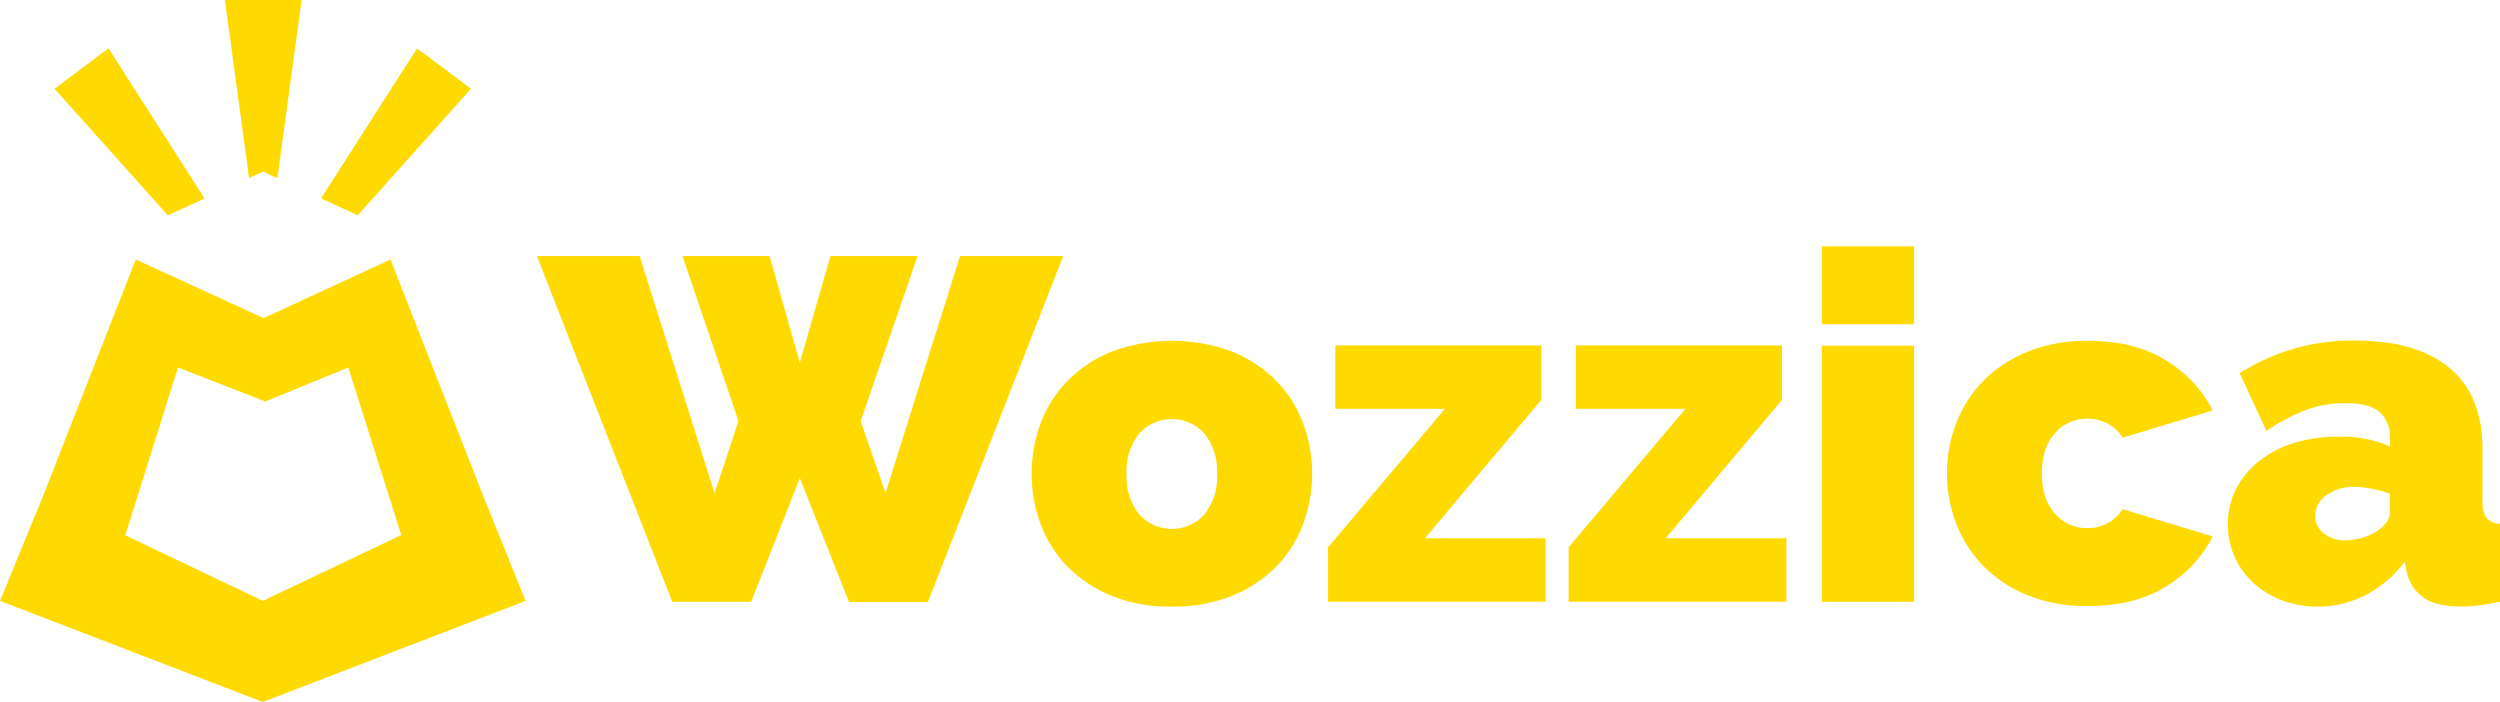
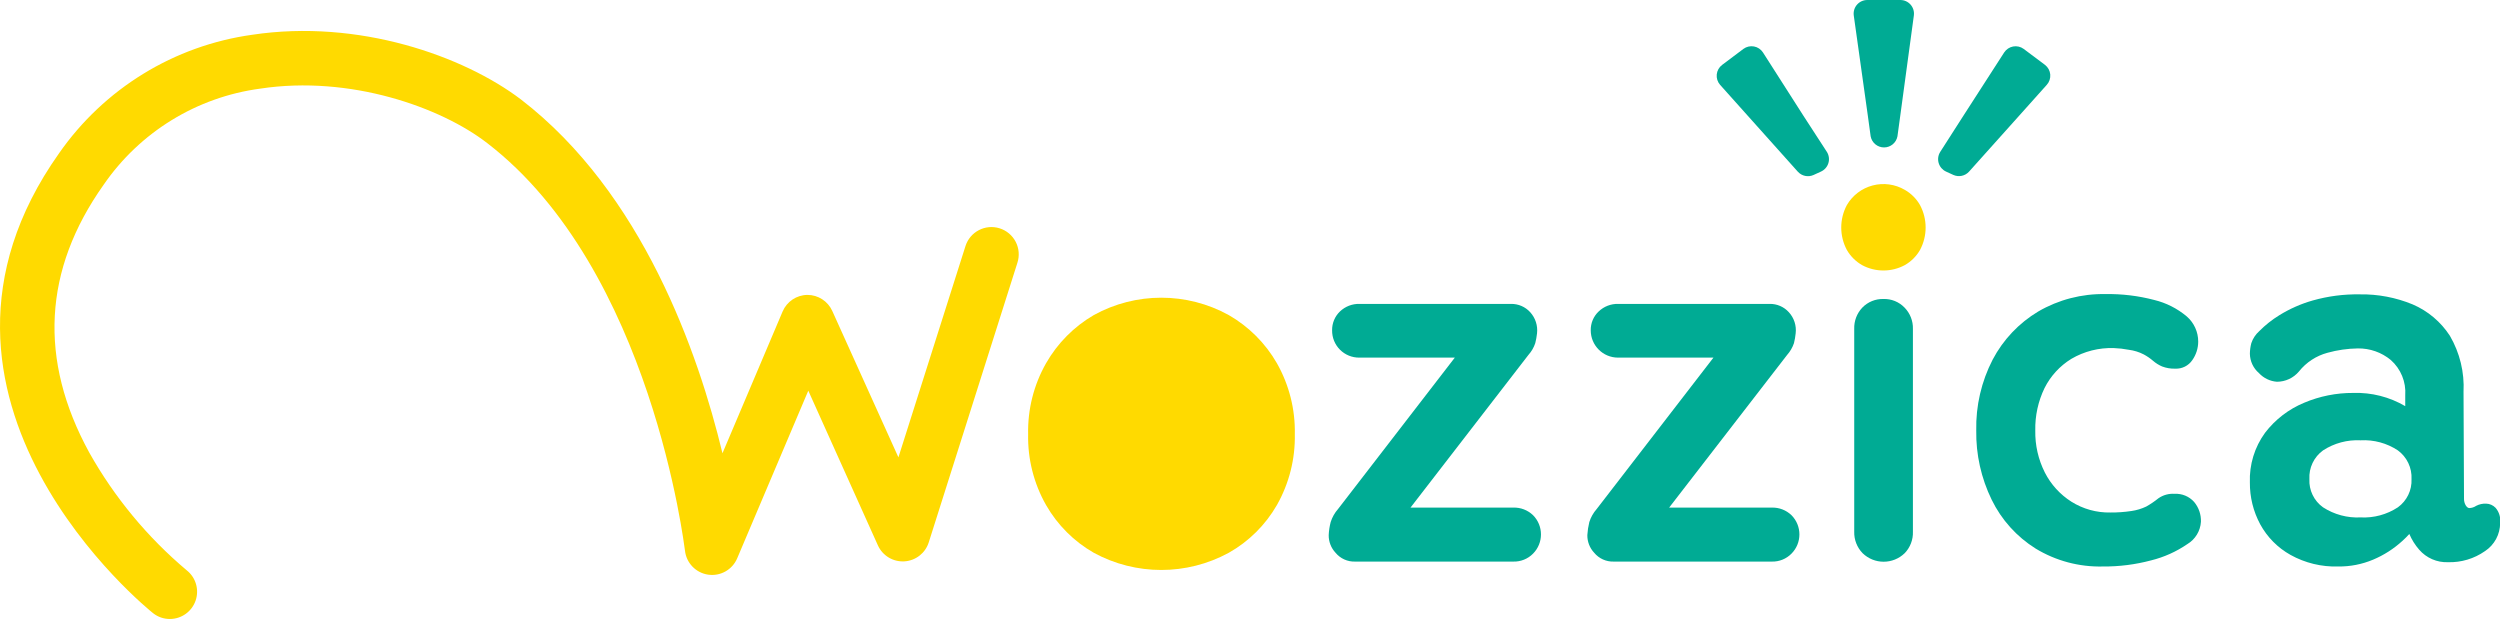
- <svg xmlns="http://www.w3.org/2000/svg" viewBox="0 0 433.5 121.72">
+ <svg xmlns="http://www.w3.org/2000/svg" viewBox="0 0 366.73 90.8">
  <defs>
-     <style>.cls-1{fill:#ffda00;}</style>
+     <style>.cls-1{fill:#ffda00;}.cls-2{fill:#00ab94;}</style>
  </defs>
  <g id="Layer_2" data-name="Layer 2">
    <g id="Layer_1-2" data-name="Layer 1">
-       <path class="cls-1" d="M118.34,44.4h15.11l5.24,18.49L144,44.4h15.11L149.24,73l4.31,12.5L166.47,44.4h17.89l-23.47,60H147.22L138.69,82.9l-8.44,21.45H116.57L93.1,44.4h17.81l13,41.12L128.05,73Z" />
-       <path class="cls-1" d="M203.19,105.19a26.86,26.86,0,0,1-10.51-1.9,22.89,22.89,0,0,1-7.6-5.06,21,21,0,0,1-4.64-7.35,25.26,25.26,0,0,1,0-17.48,21,21,0,0,1,4.64-7.34,22.91,22.91,0,0,1,7.6-5.07,29.91,29.91,0,0,1,21,0,22.68,22.68,0,0,1,7.64,5.07,20.83,20.83,0,0,1,4.64,7.34,25.11,25.11,0,0,1,0,17.48,20.87,20.87,0,0,1-4.64,7.35,22.66,22.66,0,0,1-7.64,5.06A27,27,0,0,1,203.19,105.19Zm-7.85-23a10.36,10.36,0,0,0,2.19,7,7.6,7.6,0,0,0,11.32,0,10.36,10.36,0,0,0,2.19-7,10.34,10.34,0,0,0-2.19-7,7.58,7.58,0,0,0-11.32,0A10.34,10.34,0,0,0,195.34,82.14Z" />
-       <path class="cls-1" d="M230.29,94.89l20.26-24h-19v-11h35.71v9.45l-20.18,24H268v11H230.29Z" />
-       <path class="cls-1" d="M272,94.89l20.26-24h-19v-11H309v9.45l-20.18,24h20.94v11H272Z" />
-       <path class="cls-1" d="M315.9,56.22V42.72h16v13.5Zm0,48.13V59.94h16v44.41Z" />
-       <path class="cls-1" d="M337.6,82.14a24.18,24.18,0,0,1,1.6-8.74,21.39,21.39,0,0,1,4.69-7.34A22.68,22.68,0,0,1,351.53,61,27.16,27.16,0,0,1,362,59.09q8.1,0,13.55,3.38a21.68,21.68,0,0,1,8.14,8.7l-15.61,4.72a7.16,7.16,0,0,0-6.17-3.29,7.27,7.27,0,0,0-5.57,2.49q-2.28,2.49-2.28,7t2.28,7a7.27,7.27,0,0,0,5.57,2.49,7.14,7.14,0,0,0,6.17-3.29l15.61,4.73a21.72,21.72,0,0,1-8.14,8.69q-5.44,3.39-13.55,3.38a27,27,0,0,1-10.47-1.9,22.66,22.66,0,0,1-7.64-5.06,21.43,21.43,0,0,1-4.69-7.35A24.18,24.18,0,0,1,337.6,82.14Z" />
-       <path class="cls-1" d="M401.84,105.19a17.14,17.14,0,0,1-6.16-1.1,15.4,15.4,0,0,1-4.94-3,13.85,13.85,0,0,1-3.25-4.52,13.54,13.54,0,0,1-1.18-5.66,13.22,13.22,0,0,1,1.44-6.16,14.62,14.62,0,0,1,4-4.81,18.49,18.49,0,0,1,6-3.13,25.81,25.81,0,0,1,7.72-1.09,20.71,20.71,0,0,1,8.95,1.69V76.06a5.7,5.7,0,0,0-1.81-4.64q-1.82-1.52-5.87-1.52a19.45,19.45,0,0,0-7,1.23A34.25,34.25,0,0,0,393,74.71l-4.64-10a36.13,36.13,0,0,1,20-5.66q10.63,0,16.37,4.73T430.47,78v8.61a5.42,5.42,0,0,0,.67,3.16,3.22,3.22,0,0,0,2.36,1.06v13.51c-1.29.28-2.51.49-3.67.63a25.82,25.82,0,0,1-3.08.21q-4.31,0-6.54-1.56a7.35,7.35,0,0,1-2.92-4.6L417,97.42a20.34,20.34,0,0,1-6.84,5.79A18,18,0,0,1,401.84,105.19Zm4.82-11.48a10.39,10.39,0,0,0,2.95-.46,10.62,10.62,0,0,0,2.7-1.23,6.7,6.7,0,0,0,1.52-1.48,2.69,2.69,0,0,0,.59-1.64V85.6a24.27,24.27,0,0,0-3.12-.84,16.13,16.13,0,0,0-3-.34,8,8,0,0,0-4.9,1.44,4.35,4.35,0,0,0-1.94,3.63,3.74,3.74,0,0,0,1.48,3A5.81,5.81,0,0,0,406.66,93.71Z" />
-       <path class="cls-1" d="M83.79,86,67.71,45l-22,10.16L23.54,45,7.47,86,0,104.19l45.57,17.53,45.56-17.53ZM45.57,104.19,21.72,92.82l9.14-29.1L46,69.62l14.39-5.9,9.19,29.05Z" />
-       <polygon class="cls-1" points="81.67 15.39 72.32 8.38 55.67 34.39 62.03 37.33 81.67 15.39" />
-       <polygon class="cls-1" points="18.81 8.38 9.46 15.39 29.1 37.34 35.47 34.41 18.81 8.38" />
-       <polygon class="cls-1" points="48.1 30.91 52.3 0 45.65 0 39 0 43.19 30.86 45.61 29.75 48.1 30.91" />
+       <path class="cls-1" d="M146.63,33.49a4,4,0,0,0-5,2.6l-9.84,31-9.7-21.47a4,4,0,0,0-3.65-2.36h0a4,4,0,0,0-3.64,2.44l-8.82,20.79c-3.55-14.75-11.74-38.19-29.56-51.9C68,8.2,52.58,2.75,37,5.1A41.5,41.5,0,0,0,8.66,22.49c-25.5,36,13.4,67.15,13.8,67.46a3.93,3.93,0,0,0,2.46.85,4,4,0,0,0,2.47-7.14,62.72,62.72,0,0,1-14.3-17.28c-7.44-13.6-6.73-26.8,2.1-39.26A33.22,33.22,0,0,1,38.18,13c13.19-2,26.51,2.74,33.3,8,24.13,18.56,28.92,59.36,29,59.77a4,4,0,0,0,7.66,1.13l10.43-24.59L128.78,80a4,4,0,0,0,7.46-.44l13-41A4,4,0,0,0,146.63,33.49Z" />
+       <path class="cls-1" d="M180.25,46.22a20.49,20.49,0,0,0-19.8,0,19.18,19.18,0,0,0-7,7.06,20.17,20.17,0,0,0-2.63,10.4,20.18,20.18,0,0,0,2.63,10.41,18.85,18.85,0,0,0,7,7,20.71,20.71,0,0,0,19.8,0,18.8,18.8,0,0,0,7.06-7,20.28,20.28,0,0,0,2.63-10.41,20.27,20.27,0,0,0-2.63-10.4A19.13,19.13,0,0,0,180.25,46.22Z" />
+       <path class="cls-1" d="M281.65,30.08a6,6,0,0,0-2.23-2.23,6.21,6.21,0,0,0-8.5,2.23,7,7,0,0,0,0,6.59,6.09,6.09,0,0,0,2.23,2.22,6.62,6.62,0,0,0,6.27,0,6,6,0,0,0,2.23-2.22,7,7,0,0,0,0-6.59Z" />
+       <path class="cls-2" d="M222,74.46H206.91l17.3-22.4a4.88,4.88,0,0,0,1-1.72,10.37,10.37,0,0,0,.26-1.44,3.94,3.94,0,0,0-1-3.1,3.71,3.71,0,0,0-2.81-1.22H199.44a4,4,0,0,0-2.88,1.11,3.74,3.74,0,0,0-1.15,2.77,3.95,3.95,0,0,0,4,4h14L196.28,74.67a5.34,5.34,0,0,0-1.08,1.91,9.26,9.26,0,0,0-.29,1.91,3.71,3.71,0,0,0,1,2.59,3.56,3.56,0,0,0,2.88,1.3H222a3.91,3.91,0,0,0,2.88-1.16,4,4,0,0,0,0-5.65A4,4,0,0,0,222,74.46Z" />
+       <path class="cls-2" d="M259.92,74.46H244.85l17.31-22.4a5,5,0,0,0,1-1.72,10.34,10.34,0,0,0,.25-1.44,3.9,3.9,0,0,0-1-3.1,3.69,3.69,0,0,0-2.81-1.22H237.39a4,4,0,0,0-2.88,1.11,3.71,3.71,0,0,0-1.16,2.77,4,4,0,0,0,4,4h14L234.22,74.67a5.34,5.34,0,0,0-1.08,1.91,10.85,10.85,0,0,0-.29,1.91,3.71,3.71,0,0,0,1,2.59,3.57,3.57,0,0,0,2.88,1.3h23.18a3.9,3.9,0,0,0,2.88-1.16,4,4,0,0,0,0-5.65A4,4,0,0,0,259.92,74.46Z" />
+       <path class="cls-2" d="M276.29,43.86a4.15,4.15,0,0,0-3.1,1.26A4.33,4.33,0,0,0,272,48.25V78a4.35,4.35,0,0,0,1.22,3.14,4.43,4.43,0,0,0,6.19,0A4.32,4.32,0,0,0,280.61,78V48.25a4.3,4.3,0,0,0-1.23-3.13A4.11,4.11,0,0,0,276.29,43.86Z" />
+       <path class="cls-2" d="M319,72.44a3.7,3.7,0,0,0-2.37.65,13.15,13.15,0,0,1-1.8,1.22,7.56,7.56,0,0,1-2.16.65,19.66,19.66,0,0,1-3.1.22,10.36,10.36,0,0,1-5.72-1.59,10.94,10.94,0,0,1-3.89-4.28,13.1,13.1,0,0,1-1.4-6.16,13.64,13.64,0,0,1,1.36-6.23,10.6,10.6,0,0,1,3.93-4.28,11.56,11.56,0,0,1,6.23-1.58,14.14,14.14,0,0,1,2.19.25,6.57,6.57,0,0,1,2.2.68,7.65,7.65,0,0,1,1.37.94,5.08,5.08,0,0,0,1.33.83,5,5,0,0,0,1.91.32,2.87,2.87,0,0,0,2.52-1.26,4.73,4.73,0,0,0,.86-2.7,4.88,4.88,0,0,0-1.69-3.71A11.7,11.7,0,0,0,316,44a26.43,26.43,0,0,0-7.17-.86A18.85,18.85,0,0,0,299,45.69a18,18,0,0,0-6.69,7.06,21.67,21.67,0,0,0-2.41,10.4,22.37,22.37,0,0,0,2.26,10.15,17.49,17.49,0,0,0,6.45,7.17,18.13,18.13,0,0,0,9.86,2.63,26.68,26.68,0,0,0,7.09-.9,16.32,16.32,0,0,0,5.3-2.38,4.12,4.12,0,0,0,2-3.28,4.3,4.3,0,0,0-1-2.91A3.57,3.57,0,0,0,319,72.44Z" />
+       <path class="cls-2" d="M366.08,74.49a2,2,0,0,0-1.37-.61,2.89,2.89,0,0,0-1.47.32,1.93,1.93,0,0,1-1,.33c-.19,0-.37-.13-.54-.4a1.88,1.88,0,0,1-.25-1l-.07-15.63a14.82,14.82,0,0,0-2-8.24,12.27,12.27,0,0,0-5.47-4.61,19.51,19.51,0,0,0-7.75-1.47,23.83,23.83,0,0,0-6.91.9,19.42,19.42,0,0,0-4.89,2.16,15.74,15.74,0,0,0-2.95,2.34,4.1,4.1,0,0,0-1.16,1.76,6.32,6.32,0,0,0-.21,1.55,3.82,3.82,0,0,0,1.33,2.84A4,4,0,0,0,334,56a4.22,4.22,0,0,0,3.24-1.51,8,8,0,0,1,4.18-2.74,17.62,17.62,0,0,1,4.46-.64,7.42,7.42,0,0,1,4.82,1.69A6.33,6.33,0,0,1,352.83,58v1.58a14.13,14.13,0,0,0-7.63-1.94A18.24,18.24,0,0,0,338,59.08a13.9,13.9,0,0,0-5.73,4.4,11.64,11.64,0,0,0-2.23,7.3,12.67,12.67,0,0,0,1.51,6.12A11.37,11.37,0,0,0,336,81.4a13.56,13.56,0,0,0,7,1.7,12.84,12.84,0,0,0,5.11-1,14.93,14.93,0,0,0,4.32-2.77,14,14,0,0,0,1-1,8.6,8.6,0,0,0,1.44,2.3,5.33,5.33,0,0,0,4.24,1.84,9,9,0,0,0,5.41-1.62,4.94,4.94,0,0,0,2.23-4.14A2.87,2.87,0,0,0,366.08,74.49Zm-14.33-.07a9.1,9.1,0,0,1-5.47,1.48,9.3,9.3,0,0,1-5.51-1.48,4.79,4.79,0,0,1-2-4.14,4.87,4.87,0,0,1,2-4.21,9.22,9.22,0,0,1,5.51-1.48,9,9,0,0,1,5.47,1.48,4.92,4.92,0,0,1,2,4.21A4.84,4.84,0,0,1,351.75,74.42Z" />
+       <path class="cls-2" d="M300.25,12.44A2,2,0,0,0,300,9.53l-3.15-2.36a2,2,0,0,0-2.85.52L288,17l-3.39,5.29a2,2,0,0,0,.84,2.87l1.09.5a2,2,0,0,0,2.3-.48L296.17,17Z" />
+       <path class="cls-2" d="M264.56,17l-5.95-9.31a2,2,0,0,0-2.86-.52l-3.14,2.36a2,2,0,0,0-.29,2.91L256.4,17l7.33,8.19a2,2,0,0,0,2.3.48l1.09-.5A2,2,0,0,0,268,22.3Z" />
+       <path class="cls-2" d="M278.76,0h-4.83a2,2,0,0,0-2,2.25L274,17l.41,3a2,2,0,0,0,3.93,0l.41-3,2-14.75A2,2,0,0,0,278.76,0Z" />
    </g>
  </g>
</svg>
